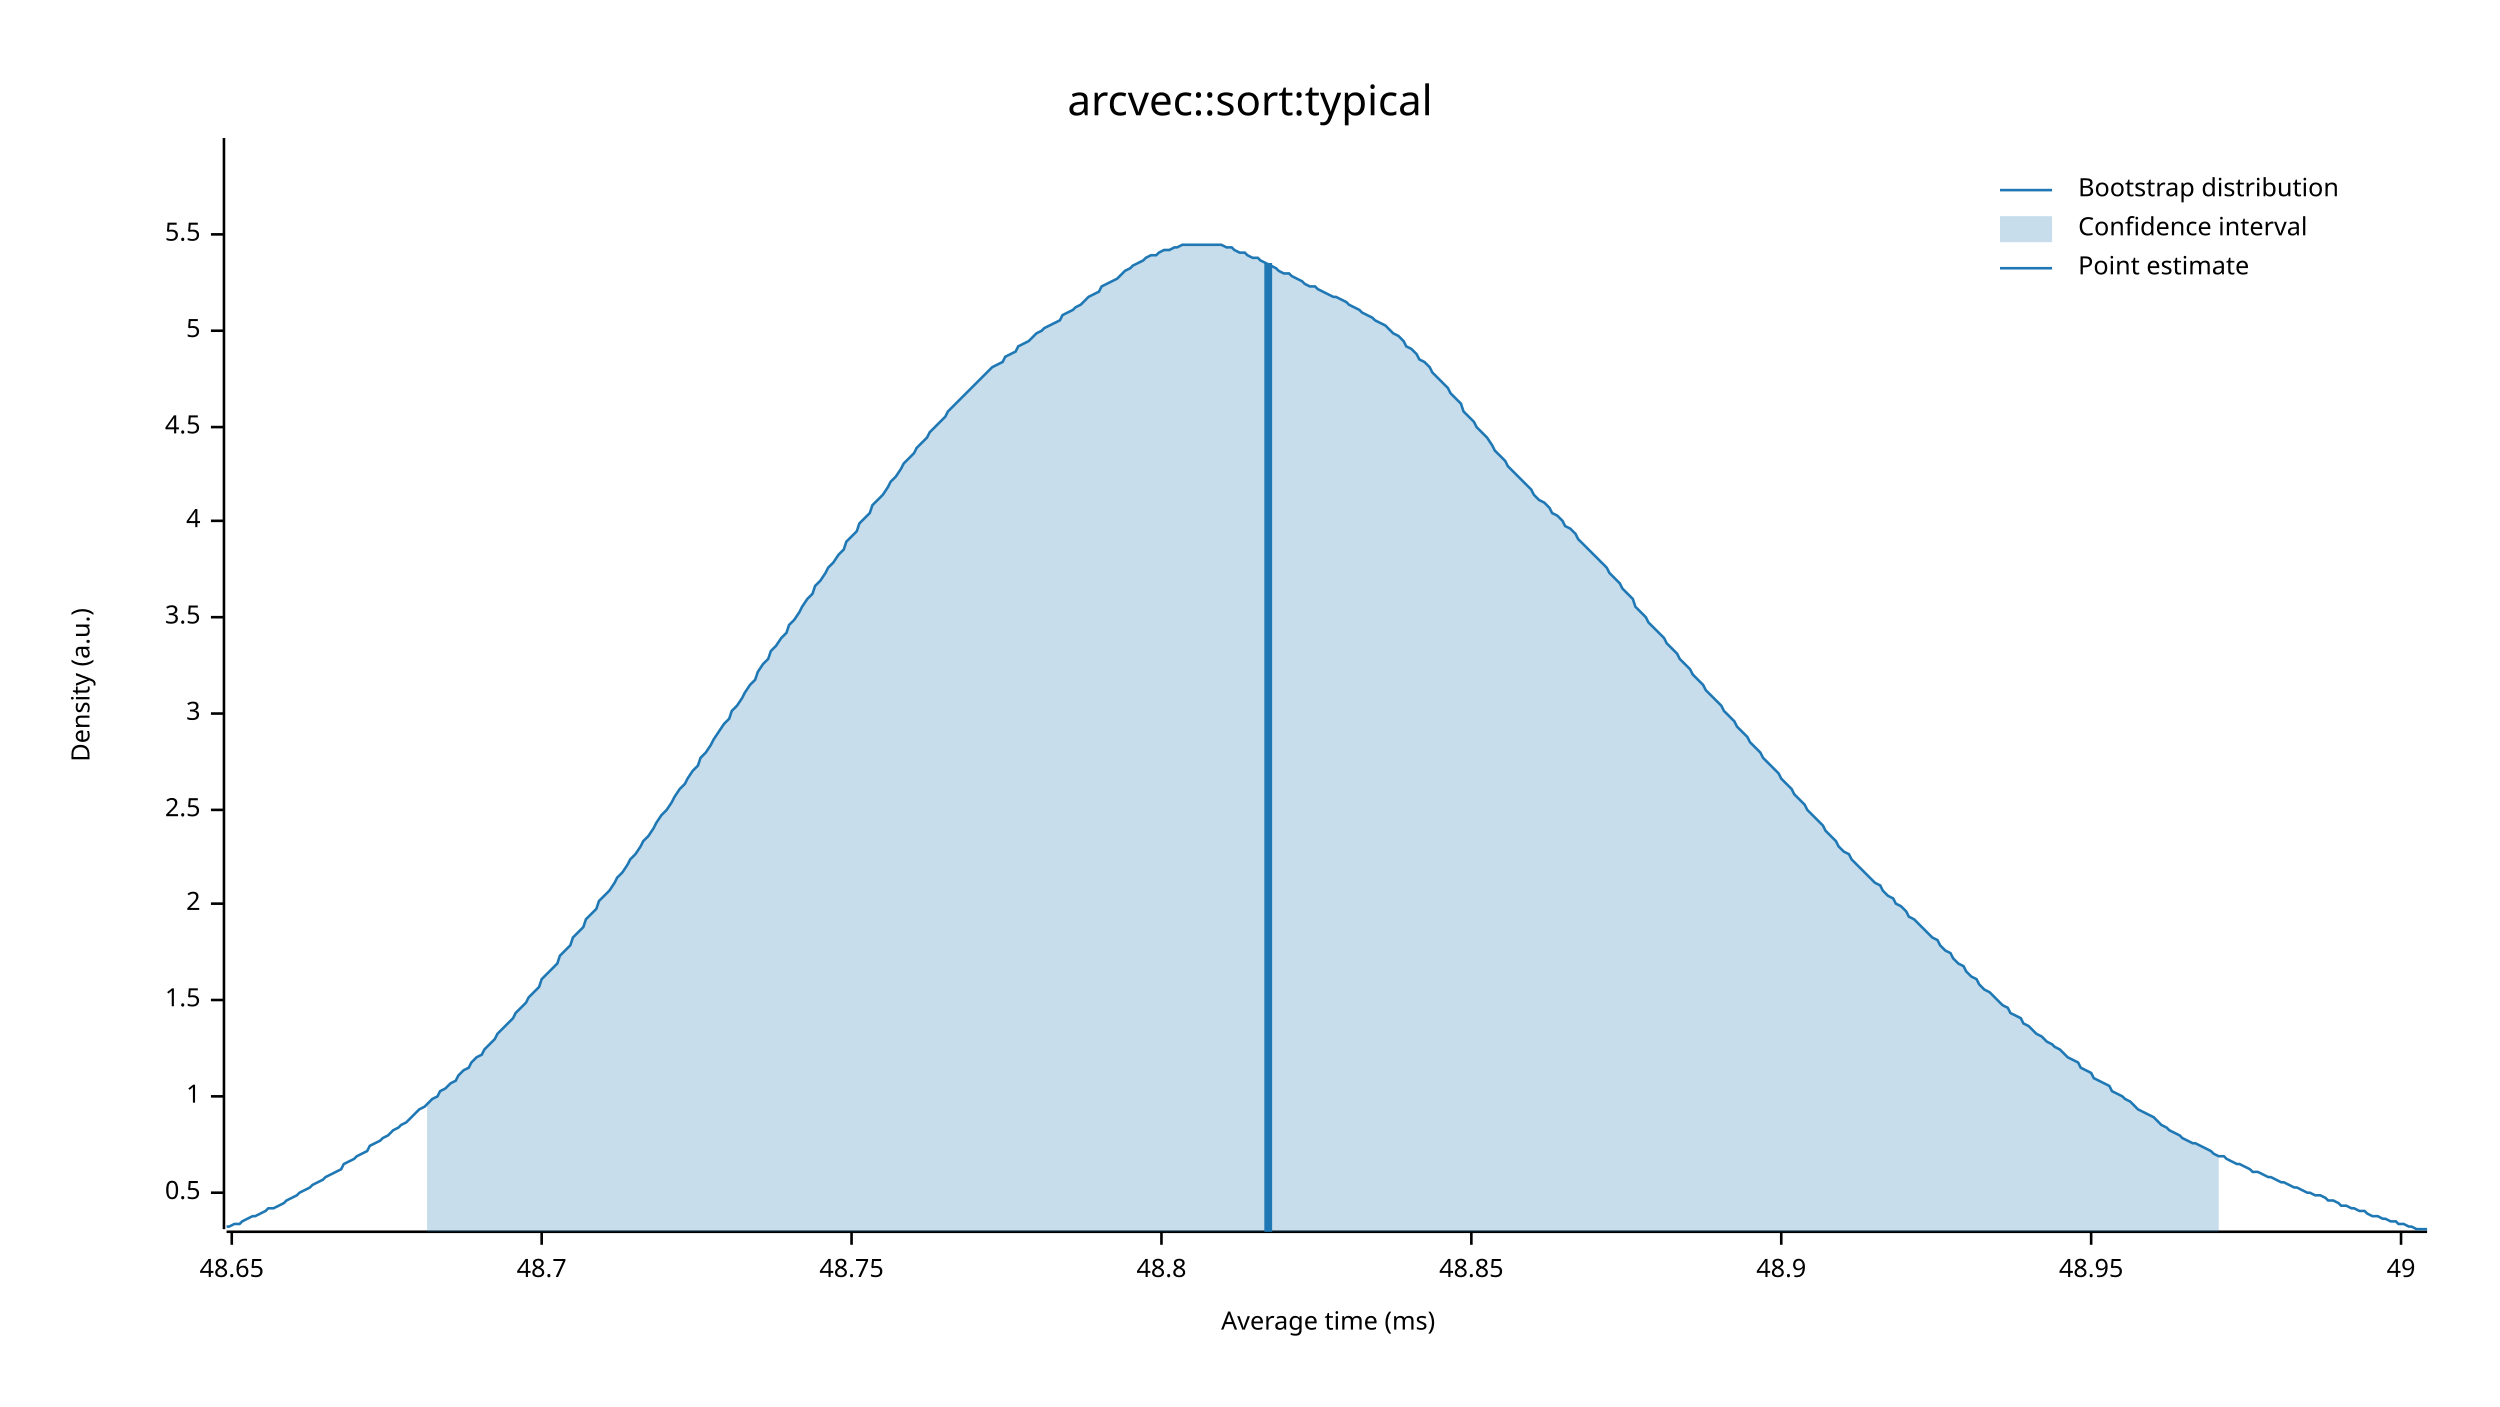
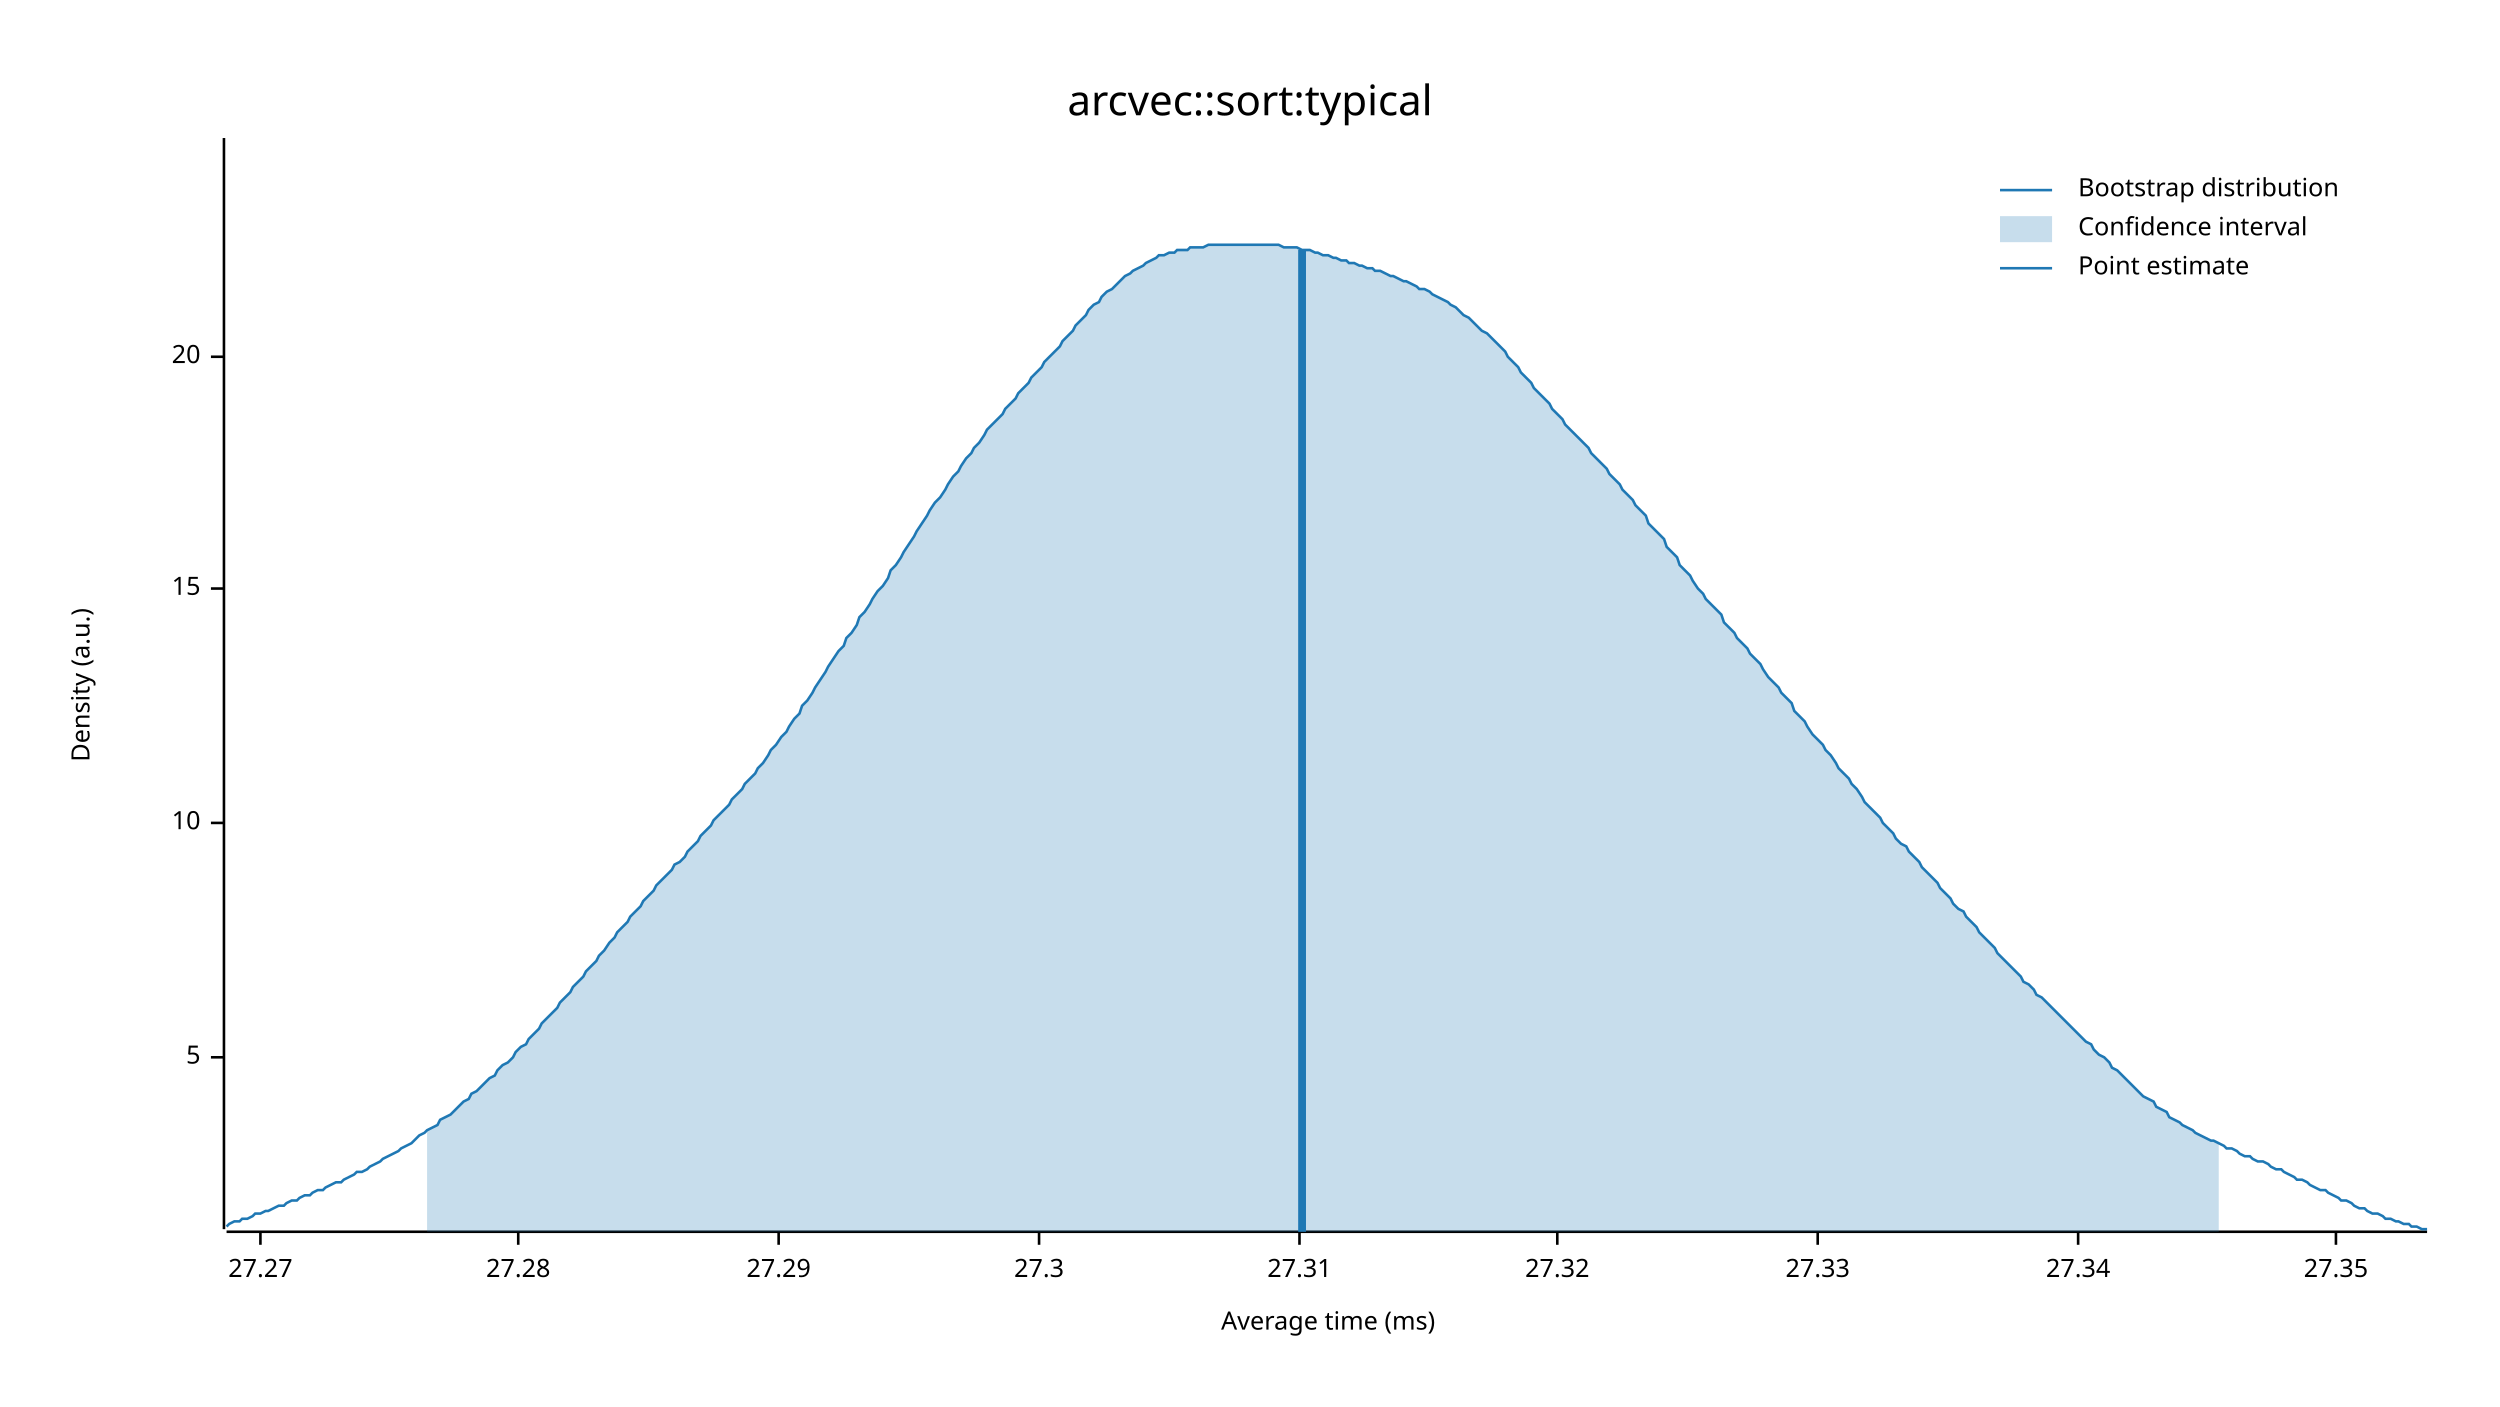
<svg xmlns="http://www.w3.org/2000/svg" width="960" height="540" viewBox="0 0 960 540">
  <text x="480" y="32" dy="0.76em" text-anchor="middle" font-family="sans-serif" font-size="16.129" opacity="1" fill="#000000">
arcvec::sort:typical
</text>
  <text x="27" y="263" dy="0.76em" text-anchor="middle" font-family="sans-serif" font-size="9.677" opacity="1" fill="#000000" transform="rotate(270, 27, 263)">
Density (a.u.)
</text>
  <text x="510" y="513" dy="-0.5ex" text-anchor="middle" font-family="sans-serif" font-size="9.677" opacity="1" fill="#000000">
Average time (ms)
</text>
  <polyline fill="none" opacity="1" stroke="#000000" stroke-width="1" points="86,53 86,472 " />
-   <text x="77" y="458" dy="0.5ex" text-anchor="end" font-family="sans-serif" font-size="9.677" opacity="1" fill="#000000">
- 0.5
- </text>
-   <polyline fill="none" opacity="1" stroke="#000000" stroke-width="1" points="81,458 86,458 " />
-   <text x="77" y="421" dy="0.5ex" text-anchor="end" font-family="sans-serif" font-size="9.677" opacity="1" fill="#000000">
- 1
- </text>
-   <polyline fill="none" opacity="1" stroke="#000000" stroke-width="1" points="81,421 86,421 " />
-   <text x="77" y="384" dy="0.5ex" text-anchor="end" font-family="sans-serif" font-size="9.677" opacity="1" fill="#000000">
- 1.5
- </text>
-   <polyline fill="none" opacity="1" stroke="#000000" stroke-width="1" points="81,384 86,384 " />
-   <text x="77" y="347" dy="0.5ex" text-anchor="end" font-family="sans-serif" font-size="9.677" opacity="1" fill="#000000">
- 2
- </text>
-   <polyline fill="none" opacity="1" stroke="#000000" stroke-width="1" points="81,347 86,347 " />
-   <text x="77" y="311" dy="0.5ex" text-anchor="end" font-family="sans-serif" font-size="9.677" opacity="1" fill="#000000">
- 2.5
- </text>
-   <polyline fill="none" opacity="1" stroke="#000000" stroke-width="1" points="81,311 86,311 " />
-   <text x="77" y="274" dy="0.5ex" text-anchor="end" font-family="sans-serif" font-size="9.677" opacity="1" fill="#000000">
- 3
- </text>
-   <polyline fill="none" opacity="1" stroke="#000000" stroke-width="1" points="81,274 86,274 " />
-   <text x="77" y="237" dy="0.5ex" text-anchor="end" font-family="sans-serif" font-size="9.677" opacity="1" fill="#000000">
- 3.5
- </text>
-   <polyline fill="none" opacity="1" stroke="#000000" stroke-width="1" points="81,237 86,237 " />
-   <text x="77" y="200" dy="0.5ex" text-anchor="end" font-family="sans-serif" font-size="9.677" opacity="1" fill="#000000">
- 4
- </text>
-   <polyline fill="none" opacity="1" stroke="#000000" stroke-width="1" points="81,200 86,200 " />
-   <text x="77" y="164" dy="0.5ex" text-anchor="end" font-family="sans-serif" font-size="9.677" opacity="1" fill="#000000">
- 4.5
- </text>
-   <polyline fill="none" opacity="1" stroke="#000000" stroke-width="1" points="81,164 86,164 " />
-   <text x="77" y="127" dy="0.5ex" text-anchor="end" font-family="sans-serif" font-size="9.677" opacity="1" fill="#000000">
+   <text x="77" y="406" dy="0.5ex" text-anchor="end" font-family="sans-serif" font-size="9.677" opacity="1" fill="#000000">
5
</text>
-   <polyline fill="none" opacity="1" stroke="#000000" stroke-width="1" points="81,127 86,127 " />
-   <text x="77" y="90" dy="0.5ex" text-anchor="end" font-family="sans-serif" font-size="9.677" opacity="1" fill="#000000">
- 5.5
+   <polyline fill="none" opacity="1" stroke="#000000" stroke-width="1" points="81,406 86,406 " />
+   <text x="77" y="316" dy="0.5ex" text-anchor="end" font-family="sans-serif" font-size="9.677" opacity="1" fill="#000000">
+ 10
</text>
-   <polyline fill="none" opacity="1" stroke="#000000" stroke-width="1" points="81,90 86,90 " />
+   <polyline fill="none" opacity="1" stroke="#000000" stroke-width="1" points="81,316 86,316 " />
+   <text x="77" y="226" dy="0.5ex" text-anchor="end" font-family="sans-serif" font-size="9.677" opacity="1" fill="#000000">
+ 15
+ </text>
+   <polyline fill="none" opacity="1" stroke="#000000" stroke-width="1" points="81,226 86,226 " />
+   <text x="77" y="137" dy="0.5ex" text-anchor="end" font-family="sans-serif" font-size="9.677" opacity="1" fill="#000000">
+ 20
+ </text>
+   <polyline fill="none" opacity="1" stroke="#000000" stroke-width="1" points="81,137 86,137 " />
  <polyline fill="none" opacity="1" stroke="#000000" stroke-width="1" points="87,473 932,473 " />
-   <text x="89" y="483" dy="0.76em" text-anchor="middle" font-family="sans-serif" font-size="9.677" opacity="1" fill="#000000">
- 48.65
+   <text x="100" y="483" dy="0.76em" text-anchor="middle" font-family="sans-serif" font-size="9.677" opacity="1" fill="#000000">
+ 27.27
</text>
-   <polyline fill="none" opacity="1" stroke="#000000" stroke-width="1" points="89,473 89,478 " />
-   <text x="208" y="483" dy="0.76em" text-anchor="middle" font-family="sans-serif" font-size="9.677" opacity="1" fill="#000000">
- 48.7
+   <polyline fill="none" opacity="1" stroke="#000000" stroke-width="1" points="100,473 100,478 " />
+   <text x="199" y="483" dy="0.76em" text-anchor="middle" font-family="sans-serif" font-size="9.677" opacity="1" fill="#000000">
+ 27.28
</text>
-   <polyline fill="none" opacity="1" stroke="#000000" stroke-width="1" points="208,473 208,478 " />
-   <text x="327" y="483" dy="0.76em" text-anchor="middle" font-family="sans-serif" font-size="9.677" opacity="1" fill="#000000">
- 48.75
+   <polyline fill="none" opacity="1" stroke="#000000" stroke-width="1" points="199,473 199,478 " />
+   <text x="299" y="483" dy="0.76em" text-anchor="middle" font-family="sans-serif" font-size="9.677" opacity="1" fill="#000000">
+ 27.29
</text>
-   <polyline fill="none" opacity="1" stroke="#000000" stroke-width="1" points="327,473 327,478 " />
-   <text x="446" y="483" dy="0.76em" text-anchor="middle" font-family="sans-serif" font-size="9.677" opacity="1" fill="#000000">
- 48.8
+   <polyline fill="none" opacity="1" stroke="#000000" stroke-width="1" points="299,473 299,478 " />
+   <text x="399" y="483" dy="0.76em" text-anchor="middle" font-family="sans-serif" font-size="9.677" opacity="1" fill="#000000">
+ 27.3
</text>
-   <polyline fill="none" opacity="1" stroke="#000000" stroke-width="1" points="446,473 446,478 " />
-   <text x="565" y="483" dy="0.76em" text-anchor="middle" font-family="sans-serif" font-size="9.677" opacity="1" fill="#000000">
- 48.85
+   <polyline fill="none" opacity="1" stroke="#000000" stroke-width="1" points="399,473 399,478 " />
+   <text x="499" y="483" dy="0.76em" text-anchor="middle" font-family="sans-serif" font-size="9.677" opacity="1" fill="#000000">
+ 27.31
</text>
-   <polyline fill="none" opacity="1" stroke="#000000" stroke-width="1" points="565,473 565,478 " />
-   <text x="684" y="483" dy="0.76em" text-anchor="middle" font-family="sans-serif" font-size="9.677" opacity="1" fill="#000000">
- 48.9
+   <polyline fill="none" opacity="1" stroke="#000000" stroke-width="1" points="499,473 499,478 " />
+   <text x="598" y="483" dy="0.76em" text-anchor="middle" font-family="sans-serif" font-size="9.677" opacity="1" fill="#000000">
+ 27.32
</text>
-   <polyline fill="none" opacity="1" stroke="#000000" stroke-width="1" points="684,473 684,478 " />
-   <text x="803" y="483" dy="0.76em" text-anchor="middle" font-family="sans-serif" font-size="9.677" opacity="1" fill="#000000">
- 48.95
+   <polyline fill="none" opacity="1" stroke="#000000" stroke-width="1" points="598,473 598,478 " />
+   <text x="698" y="483" dy="0.76em" text-anchor="middle" font-family="sans-serif" font-size="9.677" opacity="1" fill="#000000">
+ 27.33
</text>
-   <polyline fill="none" opacity="1" stroke="#000000" stroke-width="1" points="803,473 803,478 " />
-   <text x="922" y="483" dy="0.76em" text-anchor="middle" font-family="sans-serif" font-size="9.677" opacity="1" fill="#000000">
- 49
+   <polyline fill="none" opacity="1" stroke="#000000" stroke-width="1" points="698,473 698,478 " />
+   <text x="798" y="483" dy="0.76em" text-anchor="middle" font-family="sans-serif" font-size="9.677" opacity="1" fill="#000000">
+ 27.34
</text>
-   <polyline fill="none" opacity="1" stroke="#000000" stroke-width="1" points="922,473 922,478 " />
-   <polyline fill="none" opacity="1" stroke="#1F78B4" stroke-width="1" points="87,471 88,471 90,470 92,470 93,469 95,468 97,467 98,467 100,466 102,465 103,464 105,464 107,463 109,462 110,461 112,460 114,459 115,458 117,457 119,456 120,455 122,454 124,453 125,452 127,451 129,450 131,449 132,447 134,446 136,445 137,444 139,443 141,442 142,440 144,439 146,438 147,437 149,436 151,434 153,433 154,432 156,431 158,429 159,428 161,426 163,425 164,424 166,422 168,421 169,419 171,418 173,416 175,415 176,413 178,411 180,410 181,408 183,406 185,405 186,403 188,401 190,399 191,397 193,395 195,393 197,391 198,389 200,387 202,385 203,383 205,381 207,379 208,376 210,374 212,372 214,370 215,367 217,365 219,363 220,360 222,358 224,356 225,353 227,351 229,349 230,346 232,344 234,342 236,339 237,337 239,335 241,332 242,330 244,328 246,325 247,323 249,321 251,318 252,316 254,313 256,311 258,308 259,306 261,303 263,301 264,299 266,296 268,294 269,291 271,289 273,286 274,284 276,281 278,278 280,276 281,273 283,271 285,268 286,266 288,263 290,261 291,258 293,255 295,253 296,250 298,248 300,245 302,243 303,240 305,238 307,235 308,233 310,230 312,228 313,225 315,223 317,220 318,218 320,216 322,213 324,211 325,208 327,206 329,204 330,201 332,199 334,197 335,194 337,192 339,190 341,187 342,185 344,183 346,180 347,178 349,176 351,174 352,172 354,170 356,168 357,166 359,164 361,162 363,160 364,158 366,156 368,154 369,153 371,151 373,149 374,148 376,146 378,144 379,143 381,141 383,140 385,139 386,137 388,136 390,135 391,133 393,132 395,131 396,130 398,128 400,127 401,126 403,125 405,124 407,123 408,121 410,120 412,119 413,118 415,117 417,115 418,114 420,113 422,112 423,110 425,109 427,108 429,107 430,106 432,104 434,103 435,102 437,101 439,100 440,99 442,98 444,98 445,97 447,96 449,96 451,95 452,95 454,94 456,94 457,94 459,94 461,94 462,94 464,94 466,94 468,94 469,94 471,95 473,95 474,96 476,97 478,97 479,98 481,99 483,99 484,100 486,101 488,102 490,103 491,104 493,105 495,105 496,106 498,107 500,108 501,109 503,110 505,110 506,111 508,112 510,113 512,114 513,114 515,115 517,116 518,117 520,118 522,119 523,120 525,121 527,122 528,123 530,124 532,125 534,127 535,128 537,129 539,131 540,133 542,134 544,136 545,138 547,139 549,141 550,143 552,145 554,147 556,149 557,151 559,153 561,155 562,158 564,160 566,162 567,164 569,166 571,168 573,171 574,173 576,175 578,177 579,179 581,181 583,183 584,184 586,186 588,188 589,190 591,192 593,193 595,195 596,197 598,198 600,200 601,202 603,203 605,205 606,207 608,209 610,211 611,212 613,214 615,216 617,218 618,220 620,222 622,224 623,226 625,228 627,230 628,233 630,235 632,237 633,239 635,241 637,243 639,245 640,247 642,249 644,251 645,253 647,255 649,257 650,259 652,261 654,263 655,265 657,267 659,269 661,271 662,273 664,275 666,277 667,279 669,281 671,283 672,285 674,287 676,289 677,291 679,293 681,295 683,297 684,299 686,301 688,303 689,305 691,307 693,309 694,311 696,313 698,315 700,317 701,319 703,321 705,323 706,325 708,327 710,328 711,330 713,332 715,334 716,335 718,337 720,339 722,340 723,342 725,344 727,345 728,347 730,348 732,350 733,352 735,353 737,355 738,356 740,358 742,360 744,361 745,363 747,365 749,366 750,368 752,370 754,371 755,373 757,375 759,376 760,378 762,380 764,381 766,383 767,384 769,386 771,387 772,389 774,390 776,391 777,393 779,394 781,396 782,397 784,398 786,400 788,401 789,402 791,403 793,405 794,406 796,407 798,408 799,410 801,411 803,412 804,414 806,415 808,416 810,417 811,419 813,420 815,421 816,422 818,423 820,425 821,426 823,427 825,428 827,429 828,430 830,432 832,433 833,434 835,435 837,436 838,437 840,438 842,439 843,439 845,440 847,441 849,442 850,443 852,444 854,444 855,445 857,446 859,447 860,447 862,448 864,449 865,450 867,450 869,451 871,452 872,452 874,453 876,454 877,454 879,455 881,456 882,456 884,457 886,458 887,458 889,459 891,459 893,460 894,461 896,461 898,462 899,463 901,463 903,464 904,464 906,465 908,465 909,466 911,467 913,467 915,468 916,468 918,469 920,469 921,470 923,470 925,471 926,471 928,472 930,472 932,472 " />
-   <polygon opacity="0.25" fill="#1F78B4" points="164,424 166,422 168,421 169,419 171,418 173,416 175,415 176,413 178,411 180,410 181,408 183,406 185,405 186,403 188,401 190,399 191,397 193,395 195,393 197,391 198,389 200,387 202,385 203,383 205,381 207,379 208,376 210,374 212,372 214,370 215,367 217,365 219,363 220,360 222,358 224,356 225,353 227,351 229,349 230,346 232,344 234,342 236,339 237,337 239,335 241,332 242,330 244,328 246,325 247,323 249,321 251,318 252,316 254,313 256,311 258,308 259,306 261,303 263,301 264,299 266,296 268,294 269,291 271,289 273,286 274,284 276,281 278,278 280,276 281,273 283,271 285,268 286,266 288,263 290,261 291,258 293,255 295,253 296,250 298,248 300,245 302,243 303,240 305,238 307,235 308,233 310,230 312,228 313,225 315,223 317,220 318,218 320,216 322,213 324,211 325,208 327,206 329,204 330,201 332,199 334,197 335,194 337,192 339,190 341,187 342,185 344,183 346,180 347,178 349,176 351,174 352,172 354,170 356,168 357,166 359,164 361,162 363,160 364,158 366,156 368,154 369,153 371,151 373,149 374,148 376,146 378,144 379,143 381,141 383,140 385,139 386,137 388,136 390,135 391,133 393,132 395,131 396,130 398,128 400,127 401,126 403,125 405,124 407,123 408,121 410,120 412,119 413,118 415,117 417,115 418,114 420,113 422,112 423,110 425,109 427,108 429,107 430,106 432,104 434,103 435,102 437,101 439,100 440,99 442,98 444,98 445,97 447,96 449,96 451,95 452,95 454,94 456,94 457,94 459,94 461,94 462,94 464,94 466,94 468,94 469,94 471,95 473,95 474,96 476,97 478,97 479,98 481,99 483,99 484,100 486,101 488,102 490,103 491,104 493,105 495,105 496,106 498,107 500,108 501,109 503,110 505,110 506,111 508,112 510,113 512,114 513,114 515,115 517,116 518,117 520,118 522,119 523,120 525,121 527,122 528,123 530,124 532,125 534,127 535,128 537,129 539,131 540,133 542,134 544,136 545,138 547,139 549,141 550,143 552,145 554,147 556,149 557,151 559,153 561,155 562,158 564,160 566,162 567,164 569,166 571,168 573,171 574,173 576,175 578,177 579,179 581,181 583,183 584,184 586,186 588,188 589,190 591,192 593,193 595,195 596,197 598,198 600,200 601,202 603,203 605,205 606,207 608,209 610,211 611,212 613,214 615,216 617,218 618,220 620,222 622,224 623,226 625,228 627,230 628,233 630,235 632,237 633,239 635,241 637,243 639,245 640,247 642,249 644,251 645,253 647,255 649,257 650,259 652,261 654,263 655,265 657,267 659,269 661,271 662,273 664,275 666,277 667,279 669,281 671,283 672,285 674,287 676,289 677,291 679,293 681,295 683,297 684,299 686,301 688,303 689,305 691,307 693,309 694,311 696,313 698,315 700,317 701,319 703,321 705,323 706,325 708,327 710,328 711,330 713,332 715,334 716,335 718,337 720,339 722,340 723,342 725,344 727,345 728,347 730,348 732,350 733,352 735,353 737,355 738,356 740,358 742,360 744,361 745,363 747,365 749,366 750,368 752,370 754,371 755,373 757,375 759,376 760,378 762,380 764,381 766,383 767,384 769,386 771,387 772,389 774,390 776,391 777,393 779,394 781,396 782,397 784,398 786,400 788,401 789,402 791,403 793,405 794,406 796,407 798,408 799,410 801,411 803,412 804,414 806,415 808,416 810,417 811,419 813,420 815,421 816,422 818,423 820,425 821,426 823,427 825,428 827,429 828,430 830,432 832,433 833,434 835,435 837,436 838,437 840,438 842,439 843,439 845,440 847,441 849,442 850,443 852,444 852,473 164,473 " />
-   <polyline fill="none" opacity="1" stroke="#1F78B4" stroke-width="3" points="487,473 487,101 " />
+   <polyline fill="none" opacity="1" stroke="#000000" stroke-width="1" points="798,473 798,478 " />
+   <text x="897" y="483" dy="0.76em" text-anchor="middle" font-family="sans-serif" font-size="9.677" opacity="1" fill="#000000">
+ 27.35
+ </text>
+   <polyline fill="none" opacity="1" stroke="#000000" stroke-width="1" points="897,473 897,478 " />
+   <polyline fill="none" opacity="1" stroke="#1F78B4" stroke-width="1" points="87,471 88,470 90,469 92,469 93,468 95,468 97,467 98,466 100,466 102,465 103,465 105,464 107,463 109,463 110,462 112,461 114,461 115,460 117,459 119,459 120,458 122,457 124,457 125,456 127,455 129,454 131,454 132,453 134,452 136,451 137,450 139,450 141,449 142,448 144,447 146,446 147,445 149,444 151,443 153,442 154,441 156,440 158,439 159,438 161,436 163,435 164,434 166,433 168,432 169,430 171,429 173,428 175,426 176,425 178,423 180,422 181,420 183,419 185,417 186,416 188,414 190,413 191,411 193,409 195,408 197,406 198,404 200,402 202,401 203,399 205,397 207,395 208,393 210,391 212,389 214,387 215,385 217,383 219,381 220,379 222,377 224,375 225,373 227,371 229,369 230,367 232,365 234,362 236,360 237,358 239,356 241,354 242,352 244,350 246,348 247,346 249,344 251,342 252,340 254,338 256,336 258,334 259,332 261,331 263,329 264,327 266,325 268,323 269,321 271,319 273,317 274,315 276,313 278,311 280,309 281,307 283,305 285,303 286,301 288,299 290,297 291,295 293,293 295,290 296,288 298,286 300,283 302,281 303,279 305,276 307,274 308,271 310,269 312,266 313,264 315,261 317,258 318,256 320,253 322,250 324,248 325,245 327,243 329,240 330,237 332,235 334,232 335,230 337,227 339,225 341,222 342,219 344,217 346,214 347,212 349,209 351,206 352,204 354,201 356,198 357,196 359,193 361,191 363,188 364,186 366,183 368,181 369,179 371,176 373,174 374,172 376,170 378,167 379,165 381,163 383,161 385,159 386,157 388,155 390,153 391,151 393,149 395,147 396,145 398,143 400,141 401,139 403,137 405,135 407,133 408,131 410,129 412,127 413,125 415,123 417,121 418,119 420,117 422,116 423,114 425,112 427,111 429,109 430,108 432,106 434,105 435,104 437,103 439,102 440,101 442,100 444,99 445,98 447,98 449,97 451,97 452,96 454,96 456,96 457,95 459,95 461,95 462,95 464,94 466,94 468,94 469,94 471,94 473,94 474,94 476,94 478,94 479,94 481,94 483,94 484,94 486,94 488,94 490,94 491,94 493,95 495,95 496,95 498,95 500,96 501,96 503,96 505,97 506,97 508,98 510,98 512,99 513,99 515,100 517,100 518,101 520,101 522,102 523,102 525,103 527,103 528,104 530,104 532,105 534,106 535,106 537,107 539,108 540,108 542,109 544,110 545,111 547,111 549,112 550,113 552,114 554,115 556,116 557,117 559,118 561,120 562,121 564,122 566,124 567,125 569,127 571,128 573,130 574,131 576,133 578,135 579,137 581,139 583,141 584,143 586,145 588,147 589,149 591,151 593,153 595,155 596,157 598,159 600,161 601,163 603,165 605,167 606,168 608,170 610,172 611,174 613,176 615,178 617,180 618,182 620,184 622,186 623,188 625,190 627,192 628,194 630,196 632,198 633,201 635,203 637,205 639,207 640,210 642,212 644,214 645,217 647,219 649,221 650,223 652,226 654,228 655,230 657,232 659,234 661,236 662,239 664,241 666,243 667,245 669,247 671,249 672,251 674,253 676,255 677,257 679,260 681,262 683,264 684,266 686,268 688,270 689,273 691,275 693,277 694,279 696,282 698,284 700,286 701,288 703,290 705,293 706,295 708,297 710,299 711,301 713,303 715,306 716,308 718,310 720,312 722,314 723,316 725,318 727,320 728,322 730,324 732,325 733,327 735,329 737,331 738,333 740,335 742,337 744,339 745,341 747,343 749,345 750,347 752,349 754,350 755,352 757,354 759,356 760,358 762,360 764,362 766,364 767,366 769,368 771,370 772,371 774,373 776,375 777,377 779,378 781,380 782,382 784,383 786,385 788,387 789,388 791,390 793,392 794,393 796,395 798,397 799,398 801,400 803,401 804,403 806,405 808,406 810,408 811,410 813,411 815,413 816,414 818,416 820,418 821,419 823,421 825,422 827,423 828,425 830,426 832,427 833,429 835,430 837,431 838,432 840,433 842,434 843,435 845,436 847,437 849,438 850,438 852,439 854,440 855,441 857,441 859,442 860,443 862,444 864,444 865,445 867,446 869,446 871,447 872,448 874,449 876,449 877,450 879,451 881,452 882,453 884,453 886,454 887,455 889,456 891,457 893,457 894,458 896,459 898,460 899,461 901,461 903,462 904,463 906,464 908,464 909,465 911,466 913,466 915,467 916,468 918,468 920,469 921,469 923,470 925,470 926,471 928,471 930,472 932,472 " />
+   <polygon opacity="0.25" fill="#1F78B4" points="164,434 166,433 168,432 169,430 171,429 173,428 175,426 176,425 178,423 180,422 181,420 183,419 185,417 186,416 188,414 190,413 191,411 193,409 195,408 197,406 198,404 200,402 202,401 203,399 205,397 207,395 208,393 210,391 212,389 214,387 215,385 217,383 219,381 220,379 222,377 224,375 225,373 227,371 229,369 230,367 232,365 234,362 236,360 237,358 239,356 241,354 242,352 244,350 246,348 247,346 249,344 251,342 252,340 254,338 256,336 258,334 259,332 261,331 263,329 264,327 266,325 268,323 269,321 271,319 273,317 274,315 276,313 278,311 280,309 281,307 283,305 285,303 286,301 288,299 290,297 291,295 293,293 295,290 296,288 298,286 300,283 302,281 303,279 305,276 307,274 308,271 310,269 312,266 313,264 315,261 317,258 318,256 320,253 322,250 324,248 325,245 327,243 329,240 330,237 332,235 334,232 335,230 337,227 339,225 341,222 342,219 344,217 346,214 347,212 349,209 351,206 352,204 354,201 356,198 357,196 359,193 361,191 363,188 364,186 366,183 368,181 369,179 371,176 373,174 374,172 376,170 378,167 379,165 381,163 383,161 385,159 386,157 388,155 390,153 391,151 393,149 395,147 396,145 398,143 400,141 401,139 403,137 405,135 407,133 408,131 410,129 412,127 413,125 415,123 417,121 418,119 420,117 422,116 423,114 425,112 427,111 429,109 430,108 432,106 434,105 435,104 437,103 439,102 440,101 442,100 444,99 445,98 447,98 449,97 451,97 452,96 454,96 456,96 457,95 459,95 461,95 462,95 464,94 466,94 468,94 469,94 471,94 473,94 474,94 476,94 478,94 479,94 481,94 483,94 484,94 486,94 488,94 490,94 491,94 493,95 495,95 496,95 498,95 500,96 501,96 503,96 505,97 506,97 508,98 510,98 512,99 513,99 515,100 517,100 518,101 520,101 522,102 523,102 525,103 527,103 528,104 530,104 532,105 534,106 535,106 537,107 539,108 540,108 542,109 544,110 545,111 547,111 549,112 550,113 552,114 554,115 556,116 557,117 559,118 561,120 562,121 564,122 566,124 567,125 569,127 571,128 573,130 574,131 576,133 578,135 579,137 581,139 583,141 584,143 586,145 588,147 589,149 591,151 593,153 595,155 596,157 598,159 600,161 601,163 603,165 605,167 606,168 608,170 610,172 611,174 613,176 615,178 617,180 618,182 620,184 622,186 623,188 625,190 627,192 628,194 630,196 632,198 633,201 635,203 637,205 639,207 640,210 642,212 644,214 645,217 647,219 649,221 650,223 652,226 654,228 655,230 657,232 659,234 661,236 662,239 664,241 666,243 667,245 669,247 671,249 672,251 674,253 676,255 677,257 679,260 681,262 683,264 684,266 686,268 688,270 689,273 691,275 693,277 694,279 696,282 698,284 700,286 701,288 703,290 705,293 706,295 708,297 710,299 711,301 713,303 715,306 716,308 718,310 720,312 722,314 723,316 725,318 727,320 728,322 730,324 732,325 733,327 735,329 737,331 738,333 740,335 742,337 744,339 745,341 747,343 749,345 750,347 752,349 754,350 755,352 757,354 759,356 760,358 762,360 764,362 766,364 767,366 769,368 771,370 772,371 774,373 776,375 777,377 779,378 781,380 782,382 784,383 786,385 788,387 789,388 791,390 793,392 794,393 796,395 798,397 799,398 801,400 803,401 804,403 806,405 808,406 810,408 811,410 813,411 815,413 816,414 818,416 820,418 821,419 823,421 825,422 827,423 828,425 830,426 832,427 833,429 835,430 837,431 838,432 840,433 842,434 843,435 845,436 847,437 849,438 850,438 852,439 852,473 164,473 " />
+   <polyline fill="none" opacity="1" stroke="#1F78B4" stroke-width="3" points="500,473 500,96 " />
  <text x="798" y="68" dy="0.76em" text-anchor="start" font-family="sans-serif" font-size="9.677" opacity="1" fill="#000000">
Bootstrap distribution
</text>
  <text x="798" y="83" dy="0.76em" text-anchor="start" font-family="sans-serif" font-size="9.677" opacity="1" fill="#000000">
Confidence interval
</text>
  <text x="798" y="98" dy="0.76em" text-anchor="start" font-family="sans-serif" font-size="9.677" opacity="1" fill="#000000">
Point estimate
</text>
  <polyline fill="none" opacity="1" stroke="#1F78B4" stroke-width="1" points="768,73 788,73 " />
  <rect x="768" y="83" width="20" height="10" opacity="0.25" fill="#1F78B4" stroke="none" />
  <polyline fill="none" opacity="1" stroke="#1F78B4" stroke-width="1" points="768,103 788,103 " />
</svg>
